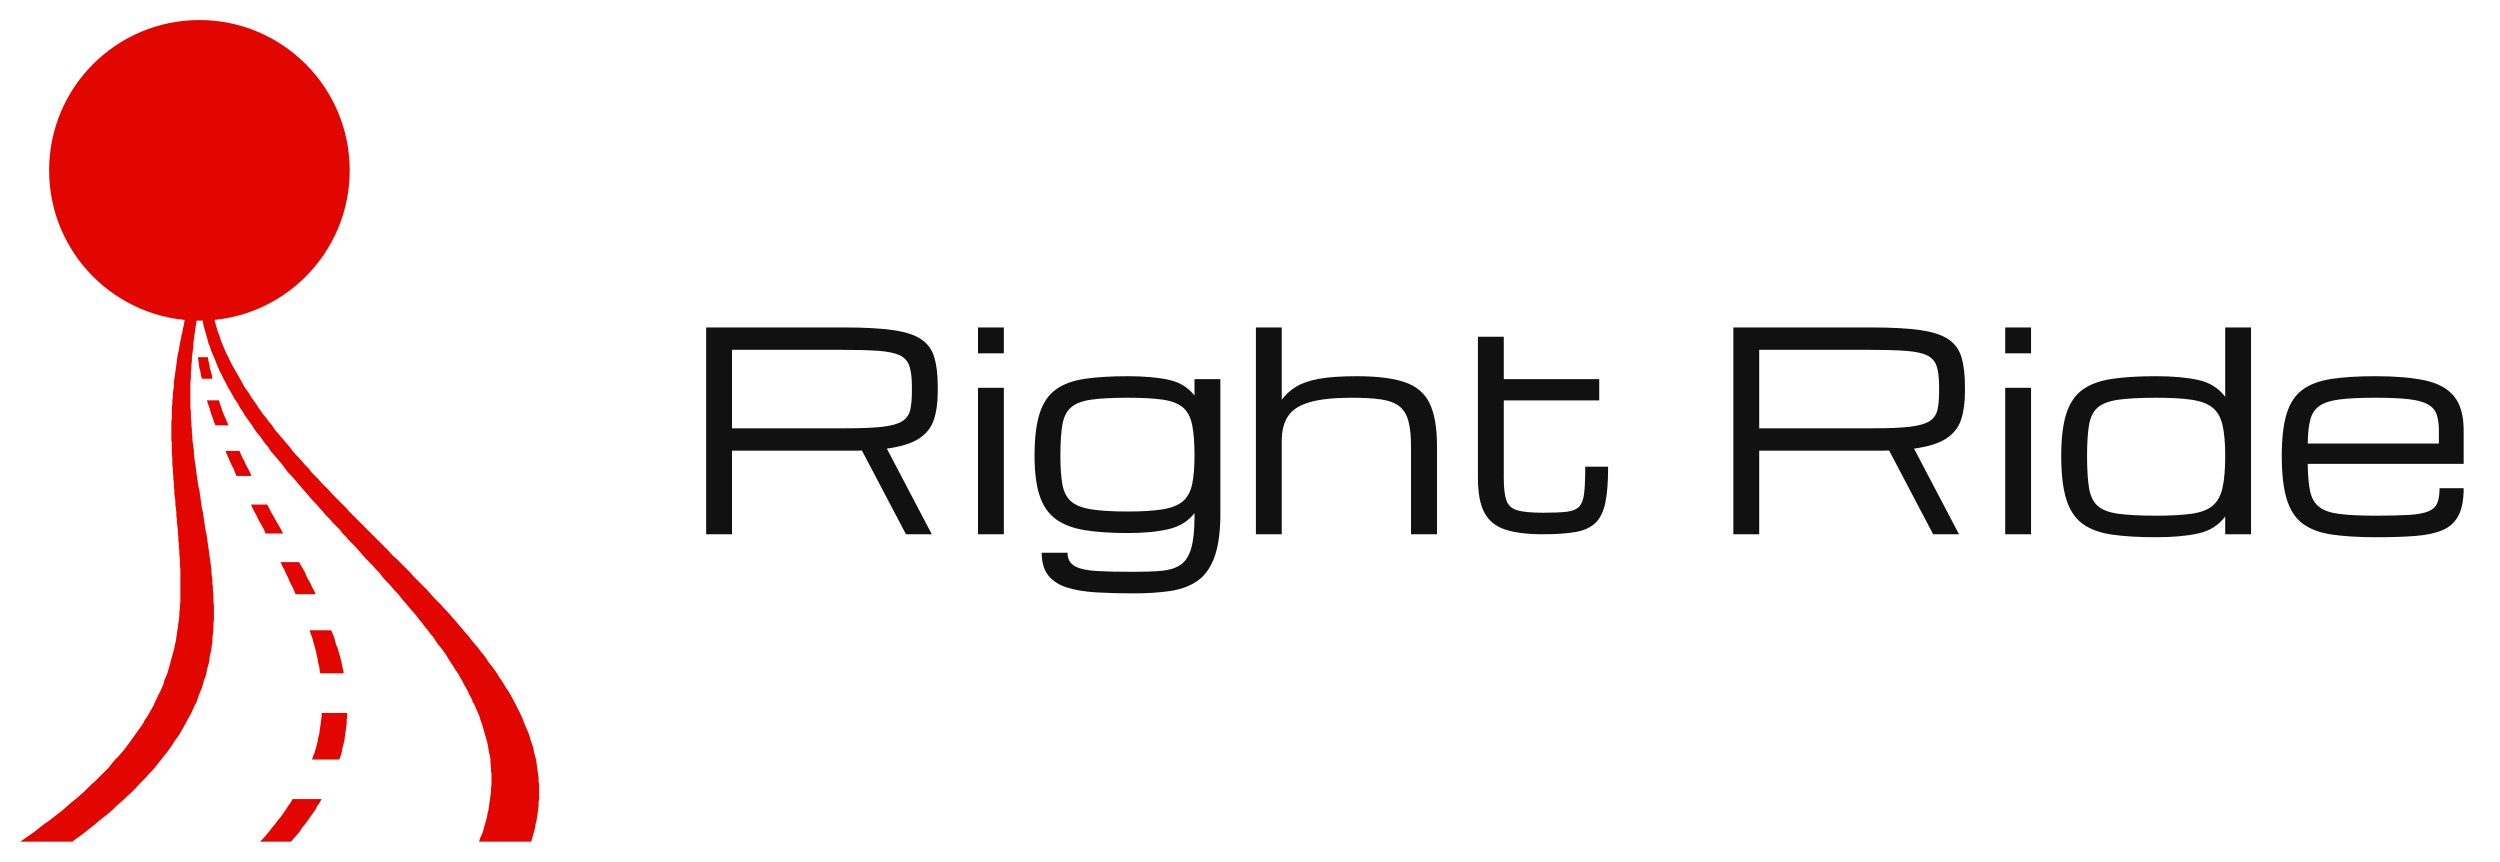
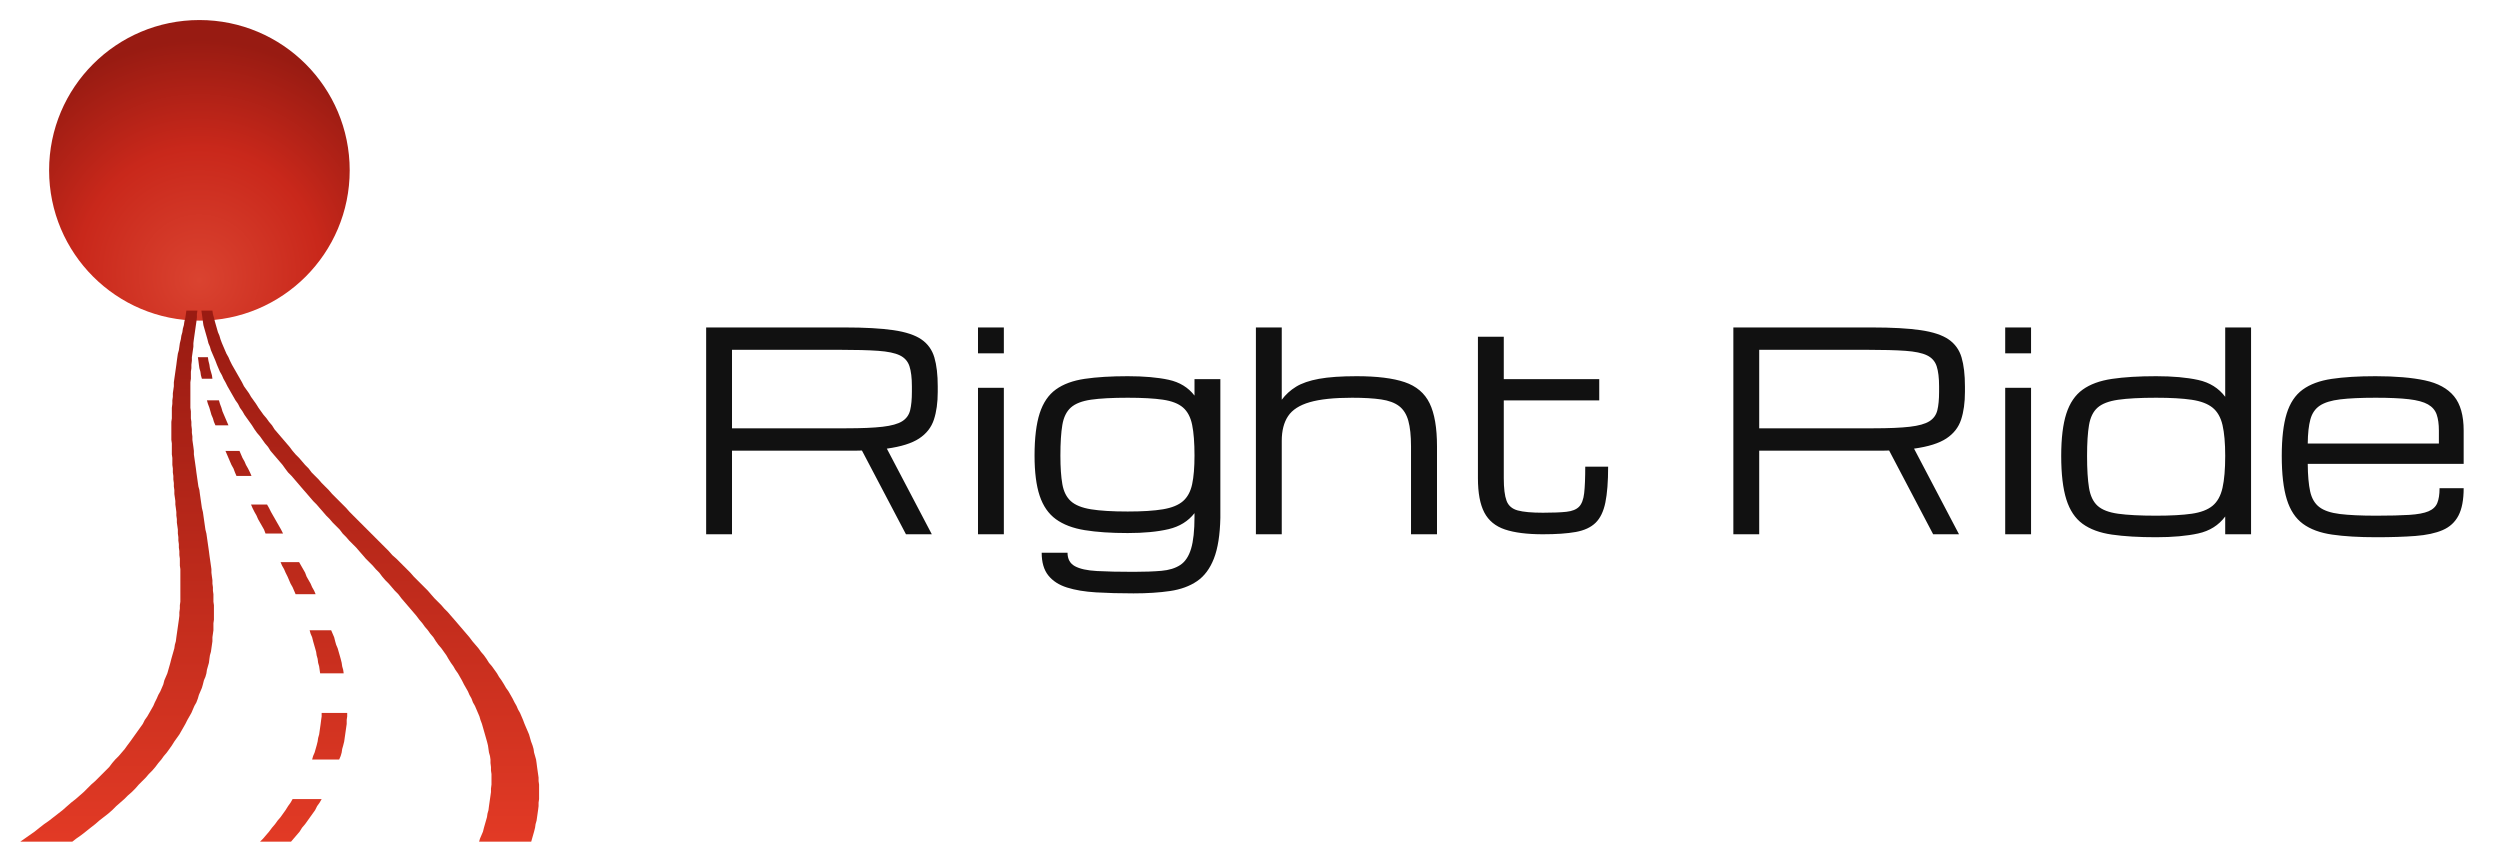
<svg xmlns="http://www.w3.org/2000/svg" viewBox="44.2 18.0 499.0 172.0" role="img" aria-label="Right Ride">
-   <circle cx="84" cy="52" r="30" fill="#E10600" />
+   <defs>
+     <radialGradient id="rr6s" gradientUnits="userSpaceOnUse" cx="84" cy="70" r="44" fx="84" fy="74">
+       <stop class="rr-gs0" offset="0" stop-color="#DA4330" />
+       <stop class="rr-gs1" offset=".55" stop-color="#C9281B" />
+       <stop class="rr-gs2" offset="1" stop-color="#981B12" />
+     </radialGradient>
+     <linearGradient id="rr6r" gradientUnits="userSpaceOnUse" x1="0" y1="82" x2="0" y2="186">
+       <stop class="rr-gr0" offset="0" stop-color="#9A1B12" />
+       <stop class="rr-gr1" offset="1" stop-color="#E23A25" />
+     </linearGradient>
+   </defs>
+   <circle cx="84" cy="52" r="30" fill="url(#rr6s)" />
  <defs>
    <clipPath id="rr6">
      <rect width="200" height="186" />
    </clipPath>
  </defs>
  <g clip-path="url(#rr6)">
-     <path fill="#E10600" d="M84.4,80.0 84.5,80.7 84.6,81.4 84.7,82.2 84.8,82.9 85.0,83.6 85.2,84.3 85.4,85.0 85.6,85.7 85.8,86.5 86.1,87.2 86.3,87.9 86.6,88.6 86.9,89.3 87.2,90.0 87.5,90.8 87.8,91.5 88.1,92.2 88.5,92.9 88.8,93.6 89.2,94.3 89.6,95.1 90.0,95.8 90.4,96.5 90.8,97.2 91.2,97.9 91.7,98.6 92.1,99.4 92.6,100.1 93.0,100.8 93.5,101.5 94.0,102.2 94.5,102.9 95.0,103.7 95.5,104.4 96.1,105.1 96.6,105.8 97.1,106.5 97.7,107.2 98.2,108.0 98.8,108.7 99.4,109.4 100.0,110.1 100.6,110.8 101.1,111.5 101.7,112.3 102.4,113.0 103.0,113.7 103.6,114.4 104.2,115.1 104.8,115.8 105.5,116.6 106.1,117.3 106.7,118.0 107.4,118.7 108.0,119.4 108.7,120.2 109.3,120.9 110.0,121.6 110.6,122.3 111.3,123.0 112.0,123.7 112.6,124.5 113.3,125.2 113.9,125.9 114.6,126.6 115.3,127.3 115.9,128.0 116.6,128.8 117.2,129.5 117.9,130.2 118.6,130.9 119.2,131.6 119.9,132.3 120.5,133.1 121.1,133.8 121.8,134.5 122.4,135.2 123.0,135.9 123.7,136.6 124.3,137.4 124.9,138.1 125.5,138.8 126.1,139.5 126.7,140.2 127.3,140.9 127.9,141.7 128.5,142.4 129.0,143.1 129.6,143.8 130.1,144.5 130.7,145.2 131.2,146.0 131.7,146.7 132.3,147.4 132.8,148.1 133.3,148.8 133.7,149.5 134.2,150.3 134.7,151.0 135.1,151.7 135.6,152.4 136.0,153.1 136.4,153.8 136.8,154.6 137.2,155.3 137.6,156.0 137.9,156.7 138.3,157.4 138.6,158.2 139.0,158.9 139.3,159.6 139.6,160.3 139.9,161.0 140.1,161.7 140.4,162.5 140.6,163.2 140.8,163.9 141.0,164.6 141.2,165.3 141.4,166.0 141.6,166.8 141.7,167.5 141.8,168.2 142.0,168.9 142.1,169.6 142.1,170.3 142.2,171.1 142.2,171.8 142.3,172.5 142.3,173.2 142.3,173.9 142.3,174.6 142.2,175.4 142.2,176.1 142.1,176.8 142.0,177.5 141.9,178.2 141.8,178.9 141.7,179.7 141.5,180.4 141.4,181.1 141.2,181.8 141.0,182.5 140.8,183.2 140.6,184.0 140.3,184.7 140.0,185.4 139.8,186.1 139.5,186.8 139.2,187.5 138.8,188.3 138.5,189.0 138.1,189.7 137.8,190.4 137.4,191.1 137.0,191.8 136.6,192.6 136.1,193.3 135.7,194.0 L146.7,194.0 147.1,193.3 147.5,192.6 147.8,191.8 148.2,191.1 148.5,190.4 148.8,189.7 149.1,189.0 149.4,188.3 149.7,187.5 149.9,186.8 150.2,186.1 150.4,185.4 150.6,184.7 150.8,184.0 151.0,183.2 151.1,182.5 151.3,181.8 151.4,181.1 151.5,180.4 151.6,179.7 151.7,178.9 151.7,178.2 151.8,177.5 151.8,176.8 151.8,176.1 151.8,175.4 151.8,174.6 151.7,173.9 151.7,173.2 151.6,172.5 151.5,171.8 151.4,171.1 151.3,170.3 151.2,169.6 151.0,168.9 150.8,168.2 150.7,167.5 150.5,166.8 150.2,166.0 150.0,165.3 149.8,164.6 149.5,163.9 149.2,163.2 148.9,162.5 148.6,161.7 148.3,161.0 148.0,160.3 147.6,159.6 147.3,158.9 146.9,158.2 146.5,157.4 146.1,156.7 145.7,156.0 145.2,155.3 144.8,154.6 144.3,153.8 143.8,153.1 143.4,152.4 142.9,151.7 142.4,151.0 141.8,150.3 141.3,149.5 140.8,148.8 140.2,148.1 139.7,147.4 139.1,146.7 138.5,146.0 137.9,145.2 137.3,144.5 136.7,143.8 136.1,143.1 135.5,142.4 134.9,141.7 134.2,140.9 133.6,140.2 132.9,139.5 132.3,138.8 131.6,138.1 130.9,137.4 130.2,136.6 129.6,135.9 128.9,135.2 128.2,134.5 127.5,133.8 126.8,133.1 126.1,132.3 125.4,131.6 124.7,130.9 124.0,130.2 123.3,129.5 122.5,128.8 121.8,128.0 121.1,127.3 120.4,126.6 119.7,125.9 119.0,125.2 118.3,124.5 117.5,123.7 116.8,123.0 116.1,122.3 115.4,121.6 114.7,120.9 114.0,120.2 113.3,119.4 112.6,118.7 111.9,118.0 111.2,117.3 110.5,116.6 109.8,115.8 109.1,115.1 108.4,114.4 107.8,113.7 107.1,113.0 106.4,112.3 105.8,111.5 105.1,110.8 104.5,110.1 103.9,109.4 103.2,108.7 102.6,108.0 102.0,107.2 101.4,106.5 100.8,105.8 100.2,105.1 99.6,104.4 99.0,103.7 98.5,102.9 97.9,102.2 97.4,101.5 96.8,100.8 96.3,100.1 95.8,99.4 95.3,98.6 94.8,97.9 94.3,97.2 93.9,96.5 93.4,95.8 92.9,95.1 92.5,94.3 92.1,93.6 91.7,92.9 91.3,92.2 90.9,91.5 90.5,90.8 90.1,90.0 89.8,89.3 89.4,88.6 89.1,87.9 88.8,87.2 88.5,86.5 88.2,85.7 88.0,85.0 87.7,84.3 87.5,83.6 87.3,82.9 87.1,82.2 86.9,81.4 86.7,80.7 86.6,80.0 Z M81.4,80.0 81.3,80.7 81.2,81.4 81.0,82.2 80.9,82.9 80.7,83.6 80.6,84.3 80.4,85.0 80.3,85.7 80.1,86.5 80.0,87.2 79.9,87.9 79.7,88.6 79.6,89.3 79.5,90.0 79.4,90.8 79.3,91.5 79.2,92.2 79.1,92.9 79.0,93.6 78.9,94.3 78.9,95.1 78.8,95.8 78.7,96.5 78.7,97.2 78.6,97.9 78.6,98.6 78.5,99.4 78.5,100.1 78.5,100.8 78.5,101.5 78.4,102.2 78.4,102.9 78.4,103.7 78.4,104.4 78.4,105.1 78.4,105.8 78.5,106.5 78.5,107.2 78.5,108.0 78.5,108.7 78.6,109.4 78.6,110.1 78.6,110.8 78.7,111.5 78.7,112.3 78.8,113.0 78.8,113.7 78.9,114.4 78.9,115.1 79.0,115.8 79.0,116.6 79.1,117.3 79.2,118.0 79.2,118.7 79.3,119.4 79.4,120.2 79.4,120.9 79.5,121.6 79.5,122.3 79.6,123.0 79.7,123.7 79.7,124.5 79.8,125.2 79.8,125.9 79.9,126.6 79.9,127.3 80.0,128.0 80.0,128.8 80.1,129.5 80.1,130.2 80.1,130.9 80.2,131.6 80.2,132.3 80.2,133.1 80.2,133.8 80.2,134.5 80.2,135.2 80.2,135.9 80.2,136.6 80.2,137.4 80.2,138.1 80.1,138.8 80.1,139.5 80.0,140.2 80.0,140.9 79.9,141.7 79.8,142.4 79.7,143.1 79.6,143.8 79.5,144.5 79.4,145.2 79.3,146.0 79.1,146.7 79.0,147.4 78.8,148.1 78.6,148.8 78.4,149.5 78.2,150.3 78.0,151.0 77.8,151.7 77.6,152.4 77.3,153.1 77.0,153.8 76.8,154.6 76.5,155.3 76.2,156.0 75.8,156.7 75.5,157.4 75.1,158.2 74.8,158.9 74.4,159.6 74.0,160.3 73.6,161.0 73.1,161.7 72.7,162.5 72.2,163.2 71.7,163.9 71.2,164.6 70.7,165.3 70.2,166.0 69.6,166.8 69.1,167.5 68.5,168.2 67.9,168.9 67.2,169.6 66.6,170.3 66.0,171.1 65.3,171.8 64.6,172.5 63.9,173.2 63.2,173.9 62.4,174.6 61.6,175.4 60.9,176.1 60.1,176.8 59.3,177.5 58.4,178.2 57.6,178.9 56.7,179.7 55.8,180.4 54.9,181.1 54.0,181.8 53.0,182.5 52.1,183.2 51.1,184.0 50.1,184.7 49.1,185.4 48.1,186.1 47.0,186.8 46.0,187.5 44.9,188.3 43.8,189.0 42.7,189.7 41.6,190.4 40.4,191.1 39.3,191.8 38.1,192.6 36.9,193.3 35.7,194.0 L46.7,194.0 47.8,193.3 49.0,192.6 50.1,191.8 51.2,191.1 52.3,190.4 53.4,189.7 54.4,189.0 55.5,188.3 56.5,187.5 57.5,186.8 58.5,186.1 59.4,185.4 60.4,184.7 61.3,184.0 62.3,183.2 63.2,182.5 64.0,181.8 64.9,181.1 65.8,180.4 66.6,179.7 67.4,178.9 68.2,178.2 69.0,177.5 69.7,176.8 70.5,176.1 71.2,175.4 71.9,174.6 72.6,173.9 73.3,173.2 73.9,172.5 74.6,171.8 75.2,171.1 75.8,170.3 76.4,169.6 76.9,168.9 77.5,168.2 78.0,167.5 78.5,166.8 79.0,166.0 79.5,165.3 80.0,164.6 80.4,163.9 80.8,163.2 81.2,162.5 81.6,161.7 82.0,161.0 82.4,160.3 82.7,159.6 83.0,158.9 83.4,158.2 83.7,157.4 83.9,156.7 84.2,156.0 84.5,155.3 84.7,154.6 84.9,153.8 85.2,153.1 85.4,152.4 85.5,151.7 85.7,151.0 85.9,150.3 86.0,149.5 86.1,148.8 86.3,148.1 86.4,147.4 86.5,146.7 86.6,146.0 86.6,145.2 86.7,144.5 86.8,143.8 86.8,143.1 86.8,142.4 86.9,141.7 86.9,140.9 86.9,140.2 86.9,139.5 86.9,138.8 86.8,138.1 86.8,137.4 86.8,136.6 86.7,135.9 86.7,135.2 86.6,134.5 86.6,133.8 86.5,133.1 86.4,132.3 86.4,131.6 86.3,130.9 86.2,130.2 86.1,129.5 86.0,128.8 85.9,128.0 85.8,127.3 85.7,126.6 85.6,125.9 85.5,125.2 85.4,124.5 85.2,123.7 85.1,123.0 85.0,122.3 84.9,121.6 84.8,120.9 84.7,120.2 84.5,119.4 84.4,118.7 84.3,118.0 84.2,117.3 84.1,116.6 84.0,115.8 83.8,115.1 83.7,114.4 83.6,113.7 83.5,113.0 83.4,112.3 83.3,111.5 83.2,110.8 83.1,110.1 83.0,109.4 82.9,108.7 82.9,108.0 82.8,107.2 82.7,106.5 82.6,105.8 82.6,105.1 82.5,104.4 82.5,103.7 82.4,102.9 82.4,102.2 82.3,101.5 82.3,100.8 82.3,100.1 82.2,99.4 82.2,98.6 82.2,97.9 82.2,97.2 82.2,96.5 82.2,95.8 82.2,95.1 82.2,94.3 82.3,93.6 82.3,92.9 82.3,92.2 82.4,91.5 82.4,90.8 82.5,90.0 82.5,89.3 82.6,88.6 82.7,87.9 82.8,87.2 82.8,86.5 82.9,85.7 83.0,85.0 83.1,84.3 83.2,83.6 83.3,82.9 83.4,82.2 83.5,81.4 83.5,80.7 83.6,80.0 Z M83.7,89.3 83.8,90.0 83.9,90.8 84.0,91.5 84.2,92.2 84.3,92.9 84.5,93.6 L86.6,93.6 86.5,92.9 86.3,92.2 86.1,91.5 86.0,90.8 85.8,90.0 85.7,89.3 Z M85.5,97.9 85.7,98.6 86.0,99.4 86.2,100.1 86.4,100.8 86.7,101.5 86.9,102.2 87.2,102.9 L89.8,102.9 89.5,102.2 89.2,101.5 88.9,100.8 88.6,100.1 88.4,99.4 88.1,98.6 87.9,97.9 Z M89.2,108.0 89.5,108.7 89.8,109.4 90.1,110.1 90.4,110.8 90.8,111.5 91.1,112.3 91.4,113.0 L94.4,113.0 94.1,112.3 93.7,111.5 93.3,110.8 93.0,110.1 92.6,109.4 92.3,108.7 92.0,108.0 Z M94.3,118.7 94.6,119.4 95.0,120.2 95.4,120.9 95.7,121.6 96.1,122.3 96.5,123.0 96.9,123.7 97.2,124.5 L100.7,124.5 100.3,123.7 99.9,123.0 99.5,122.3 99.1,121.6 98.7,120.9 98.3,120.2 97.9,119.4 97.5,118.7 Z M100.2,130.2 100.5,130.9 100.9,131.6 101.2,132.3 101.6,133.1 101.9,133.8 102.2,134.5 102.6,135.2 102.9,135.9 103.2,136.6 L107.2,136.6 106.9,135.9 106.5,135.2 106.2,134.5 105.8,133.8 105.4,133.1 105.1,132.3 104.7,131.6 104.3,130.9 103.9,130.2 Z M106.0,143.8 106.2,144.5 106.5,145.2 106.7,146.0 106.9,146.7 107.1,147.4 107.3,148.1 107.4,148.8 107.6,149.5 107.7,150.3 107.9,151.0 108.0,151.7 108.1,152.4 L112.8,152.4 112.7,151.7 112.5,151.0 112.4,150.3 112.2,149.5 112.0,148.8 111.8,148.1 111.6,147.4 111.3,146.7 111.1,146.0 110.9,145.2 110.6,144.5 110.3,143.8 Z M108.4,160.3 108.4,161.0 108.3,161.7 108.2,162.5 108.1,163.2 108.0,163.9 107.9,164.6 107.7,165.3 107.6,166.0 107.4,166.8 107.2,167.5 107.0,168.2 106.7,168.9 106.5,169.6 L111.9,169.6 112.2,168.9 112.4,168.2 112.5,167.5 112.7,166.8 112.9,166.0 113.0,165.3 113.1,164.6 113.2,163.9 113.3,163.2 113.4,162.5 113.4,161.7 113.5,161.0 113.5,160.3 Z M102.6,177.5 102.2,178.2 101.7,178.9 101.2,179.7 100.7,180.4 100.2,181.1 99.6,181.8 99.1,182.5 98.5,183.2 97.9,184.0 97.3,184.7 96.7,185.4 96.0,186.1 95.4,186.8 L101.6,186.8 102.2,186.1 102.8,185.4 103.4,184.7 104.0,184.0 104.5,183.2 105.1,182.5 105.6,181.8 106.1,181.1 106.6,180.4 107.1,179.7 107.5,178.9 108.0,178.2 108.4,177.5 Z" />
+     <path fill="url(#rr6r)" d="M84.4,80.0 84.5,80.7 84.6,81.4 84.7,82.2 84.8,82.9 85.0,83.6 85.2,84.3 85.4,85.0 85.6,85.7 85.8,86.5 86.1,87.2 86.3,87.9 86.6,88.6 86.9,89.3 87.2,90.0 87.5,90.8 87.8,91.5 88.1,92.2 88.5,92.9 88.8,93.6 89.2,94.3 89.6,95.1 90.0,95.8 90.4,96.5 90.8,97.2 91.2,97.9 91.7,98.6 92.1,99.4 92.6,100.1 93.0,100.8 93.5,101.5 94.0,102.2 94.5,102.9 95.0,103.7 95.5,104.4 96.1,105.1 96.6,105.8 97.1,106.5 97.7,107.2 98.2,108.0 98.8,108.7 99.4,109.4 100.0,110.1 100.6,110.8 101.1,111.5 101.7,112.3 102.4,113.0 103.0,113.7 103.6,114.4 104.2,115.1 104.8,115.8 105.5,116.6 106.1,117.3 106.7,118.0 107.4,118.7 108.0,119.4 108.7,120.2 109.3,120.9 110.0,121.6 110.6,122.3 111.3,123.0 112.0,123.7 112.6,124.5 113.3,125.2 113.9,125.9 114.6,126.6 115.3,127.3 115.9,128.0 116.6,128.8 117.2,129.5 117.9,130.2 118.6,130.9 119.2,131.6 119.9,132.3 120.5,133.1 121.1,133.8 121.8,134.5 122.4,135.2 123.0,135.9 123.7,136.6 124.3,137.4 124.9,138.1 125.5,138.8 126.1,139.5 126.7,140.2 127.3,140.9 127.9,141.7 128.5,142.4 129.0,143.1 129.6,143.8 130.1,144.5 130.7,145.2 131.2,146.0 131.7,146.7 132.3,147.4 132.8,148.1 133.3,148.8 133.7,149.5 134.2,150.3 134.7,151.0 135.1,151.7 135.6,152.4 136.0,153.1 136.4,153.8 136.8,154.6 137.2,155.3 137.6,156.0 137.9,156.7 138.3,157.4 138.6,158.2 139.0,158.9 139.3,159.6 139.6,160.3 139.9,161.0 140.1,161.7 140.4,162.5 140.6,163.2 140.8,163.9 141.0,164.6 141.2,165.3 141.4,166.0 141.6,166.8 141.7,167.5 141.8,168.2 142.0,168.9 142.1,169.6 142.1,170.3 142.2,171.1 142.2,171.8 142.3,172.5 142.3,173.2 142.3,173.9 142.3,174.6 142.2,175.4 142.2,176.1 142.1,176.8 142.0,177.5 141.9,178.2 141.8,178.9 141.7,179.7 141.5,180.4 141.4,181.1 141.2,181.8 141.0,182.5 140.8,183.2 140.6,184.0 140.3,184.7 140.0,185.4 139.8,186.1 139.5,186.8 139.2,187.5 138.8,188.3 138.5,189.0 138.1,189.7 137.8,190.4 137.4,191.1 137.0,191.8 136.6,192.6 136.1,193.3 135.7,194.0 L146.7,194.0 147.1,193.3 147.5,192.6 147.8,191.8 148.2,191.1 148.5,190.4 148.8,189.7 149.1,189.0 149.4,188.3 149.7,187.5 149.9,186.8 150.2,186.1 150.4,185.4 150.6,184.7 150.8,184.0 151.0,183.2 151.1,182.5 151.3,181.8 151.4,181.1 151.5,180.4 151.6,179.7 151.7,178.9 151.7,178.2 151.8,177.5 151.8,176.8 151.8,176.1 151.8,175.4 151.8,174.6 151.7,173.9 151.7,173.2 151.6,172.5 151.5,171.8 151.4,171.1 151.3,170.3 151.2,169.6 151.0,168.9 150.8,168.2 150.7,167.5 150.5,166.8 150.2,166.0 150.0,165.3 149.8,164.6 149.5,163.9 149.2,163.2 148.9,162.5 148.6,161.7 148.3,161.0 148.0,160.3 147.6,159.6 147.3,158.9 146.9,158.2 146.5,157.4 146.1,156.7 145.7,156.0 145.2,155.3 144.8,154.6 144.3,153.8 143.8,153.1 143.4,152.4 142.9,151.7 142.4,151.0 141.8,150.3 141.3,149.5 140.8,148.8 140.2,148.1 139.7,147.4 139.1,146.7 138.5,146.0 137.9,145.2 137.3,144.5 136.7,143.8 136.1,143.1 135.5,142.4 134.9,141.7 134.2,140.9 133.6,140.2 132.9,139.5 132.3,138.8 131.6,138.1 130.9,137.4 130.2,136.6 129.6,135.9 128.9,135.2 128.2,134.5 127.5,133.8 126.8,133.1 126.1,132.3 125.4,131.6 124.7,130.9 124.0,130.2 123.3,129.5 122.5,128.8 121.8,128.0 121.1,127.3 120.4,126.6 119.7,125.9 119.0,125.2 118.3,124.5 117.5,123.7 116.8,123.0 116.1,122.3 115.4,121.6 114.7,120.9 114.0,120.2 113.3,119.4 112.6,118.7 111.9,118.0 111.2,117.3 110.5,116.6 109.8,115.8 109.1,115.1 108.4,114.4 107.8,113.7 107.1,113.0 106.4,112.3 105.8,111.5 105.1,110.8 104.5,110.1 103.9,109.4 103.2,108.7 102.6,108.0 102.0,107.2 101.4,106.5 100.8,105.8 100.2,105.1 99.6,104.4 99.0,103.7 98.5,102.9 97.9,102.2 97.4,101.5 96.8,100.8 96.3,100.1 95.8,99.4 95.3,98.6 94.8,97.9 94.3,97.2 93.9,96.5 93.4,95.8 92.9,95.1 92.5,94.3 92.1,93.6 91.7,92.9 91.3,92.2 90.9,91.5 90.5,90.8 90.1,90.0 89.8,89.3 89.4,88.6 89.1,87.9 88.8,87.2 88.5,86.5 88.2,85.7 88.0,85.0 87.7,84.3 87.5,83.6 87.3,82.9 87.1,82.2 86.9,81.4 86.7,80.7 86.6,80.0 Z M81.4,80.0 81.3,80.7 81.2,81.4 81.0,82.2 80.9,82.9 80.7,83.6 80.6,84.3 80.4,85.0 80.3,85.7 80.1,86.5 80.0,87.2 79.9,87.9 79.7,88.6 79.6,89.3 79.5,90.0 79.4,90.8 79.3,91.5 79.2,92.2 79.1,92.9 79.0,93.6 78.9,94.3 78.9,95.1 78.8,95.8 78.7,96.5 78.7,97.2 78.6,97.9 78.6,98.6 78.5,99.4 78.5,100.1 78.5,100.8 78.5,101.5 78.4,102.2 78.4,102.9 78.4,103.7 78.4,104.4 78.4,105.1 78.4,105.8 78.5,106.5 78.5,107.2 78.5,108.0 78.5,108.7 78.6,109.4 78.6,110.1 78.6,110.8 78.7,111.5 78.7,112.3 78.8,113.0 78.8,113.7 78.9,114.4 78.9,115.1 79.0,115.8 79.0,116.6 79.1,117.3 79.2,118.0 79.2,118.7 79.3,119.4 79.4,120.2 79.4,120.9 79.5,121.6 79.5,122.3 79.6,123.0 79.7,123.7 79.7,124.5 79.8,125.2 79.8,125.9 79.9,126.6 79.9,127.3 80.0,128.0 80.0,128.8 80.1,129.5 80.1,130.2 80.1,130.9 80.2,131.6 80.2,132.3 80.2,133.1 80.2,133.8 80.2,134.5 80.2,135.2 80.2,135.9 80.2,136.6 80.2,137.4 80.2,138.1 80.1,138.8 80.1,139.5 80.0,140.2 80.0,140.9 79.9,141.7 79.8,142.4 79.7,143.1 79.6,143.8 79.5,144.5 79.4,145.2 79.3,146.0 79.1,146.7 79.0,147.4 78.8,148.1 78.6,148.8 78.4,149.5 78.2,150.3 78.0,151.0 77.8,151.7 77.6,152.4 77.3,153.1 77.0,153.8 76.8,154.6 76.5,155.3 76.2,156.0 75.8,156.7 75.5,157.4 75.1,158.2 74.8,158.9 74.4,159.6 74.0,160.3 73.6,161.0 73.1,161.7 72.7,162.5 72.2,163.2 71.7,163.9 71.2,164.6 70.7,165.3 70.2,166.0 69.6,166.8 69.1,167.5 68.5,168.2 67.9,168.9 67.2,169.6 66.6,170.3 66.0,171.1 65.3,171.8 64.6,172.5 63.9,173.2 63.2,173.9 62.4,174.6 61.6,175.4 60.9,176.1 60.1,176.8 59.3,177.5 58.4,178.2 57.6,178.9 56.7,179.7 55.8,180.4 54.9,181.1 54.0,181.8 53.0,182.5 52.1,183.2 51.1,184.0 50.1,184.7 49.1,185.4 48.1,186.1 47.0,186.8 46.0,187.5 44.9,188.3 43.8,189.0 42.7,189.7 41.6,190.4 40.4,191.1 39.3,191.8 38.1,192.6 36.9,193.3 35.7,194.0 L46.7,194.0 47.8,193.3 49.0,192.6 50.1,191.8 51.2,191.1 52.3,190.4 53.4,189.7 54.4,189.0 55.5,188.3 56.5,187.5 57.5,186.8 58.5,186.1 59.4,185.4 60.4,184.7 61.3,184.0 62.3,183.2 63.2,182.5 64.0,181.8 64.9,181.1 65.8,180.4 66.6,179.7 67.4,178.9 68.2,178.2 69.0,177.5 69.7,176.8 70.5,176.1 71.2,175.4 71.9,174.6 72.6,173.9 73.3,173.2 73.9,172.5 74.6,171.8 75.2,171.1 75.8,170.3 76.4,169.6 76.9,168.9 77.5,168.2 78.0,167.5 78.5,166.8 79.0,166.0 79.5,165.3 80.0,164.6 80.4,163.9 80.8,163.2 81.2,162.5 81.6,161.7 82.0,161.0 82.4,160.3 82.7,159.6 83.0,158.9 83.4,158.2 83.7,157.4 83.9,156.7 84.2,156.0 84.5,155.3 84.7,154.6 84.9,153.8 85.2,153.1 85.4,152.4 85.5,151.7 85.7,151.0 85.9,150.3 86.0,149.5 86.1,148.8 86.3,148.1 86.4,147.4 86.5,146.7 86.6,146.0 86.6,145.2 86.7,144.5 86.8,143.8 86.8,143.1 86.8,142.4 86.9,141.7 86.9,140.9 86.9,140.2 86.9,139.5 86.9,138.8 86.8,138.1 86.8,137.4 86.8,136.6 86.7,135.9 86.7,135.2 86.6,134.5 86.6,133.8 86.5,133.1 86.4,132.3 86.4,131.6 86.3,130.9 86.2,130.2 86.1,129.5 86.0,128.8 85.9,128.0 85.8,127.3 85.7,126.6 85.6,125.9 85.5,125.2 85.4,124.5 85.2,123.7 85.1,123.0 85.0,122.3 84.9,121.6 84.8,120.9 84.7,120.2 84.5,119.4 84.4,118.7 84.3,118.0 84.2,117.3 84.1,116.6 84.0,115.8 83.8,115.1 83.7,114.4 83.6,113.7 83.5,113.0 83.4,112.3 83.3,111.5 83.2,110.8 83.1,110.1 83.0,109.4 82.9,108.7 82.9,108.0 82.8,107.2 82.7,106.5 82.6,105.8 82.6,105.1 82.5,104.4 82.5,103.7 82.4,102.9 82.4,102.2 82.3,101.5 82.3,100.8 82.3,100.1 82.2,99.4 82.2,98.6 82.2,97.9 82.2,97.2 82.2,96.5 82.2,95.8 82.2,95.1 82.2,94.3 82.3,93.6 82.3,92.9 82.3,92.2 82.4,91.5 82.4,90.8 82.5,90.0 82.5,89.3 82.6,88.6 82.7,87.9 82.8,87.2 82.8,86.5 82.9,85.7 83.0,85.0 83.1,84.3 83.2,83.6 83.3,82.9 83.4,82.2 83.5,81.4 83.5,80.7 83.6,80.0 Z M83.7,89.3 83.8,90.0 83.9,90.8 84.0,91.5 84.2,92.2 84.3,92.9 84.5,93.6 L86.6,93.6 86.5,92.9 86.3,92.2 86.1,91.5 86.0,90.8 85.8,90.0 85.7,89.3 Z M85.5,97.9 85.7,98.6 86.0,99.4 86.2,100.1 86.4,100.8 86.7,101.5 86.9,102.2 87.2,102.9 L89.8,102.9 89.5,102.2 89.2,101.5 88.9,100.8 88.6,100.1 88.4,99.4 88.1,98.6 87.9,97.9 Z M89.2,108.0 89.5,108.7 89.8,109.4 90.1,110.1 90.4,110.8 90.8,111.5 91.1,112.3 91.4,113.0 L94.4,113.0 94.1,112.3 93.7,111.5 93.3,110.8 93.0,110.1 92.6,109.4 92.3,108.7 92.0,108.0 Z M94.3,118.7 94.6,119.4 95.0,120.2 95.4,120.9 95.7,121.6 96.1,122.3 96.5,123.0 96.9,123.7 97.2,124.5 L100.7,124.5 100.3,123.7 99.9,123.0 99.5,122.3 99.1,121.6 98.7,120.9 98.3,120.2 97.9,119.4 97.5,118.7 Z M100.2,130.2 100.5,130.9 100.9,131.6 101.2,132.3 101.6,133.1 101.9,133.8 102.2,134.5 102.6,135.2 102.9,135.9 103.2,136.6 L107.2,136.6 106.9,135.9 106.5,135.2 106.2,134.5 105.8,133.8 105.4,133.1 105.1,132.3 104.7,131.6 104.3,130.9 103.9,130.2 Z M106.0,143.8 106.2,144.5 106.5,145.2 106.7,146.0 106.9,146.7 107.1,147.4 107.3,148.1 107.4,148.8 107.6,149.5 107.7,150.3 107.9,151.0 108.0,151.7 108.1,152.4 L112.8,152.4 112.7,151.7 112.5,151.0 112.4,150.3 112.2,149.5 112.0,148.8 111.8,148.1 111.6,147.4 111.3,146.7 111.1,146.0 110.9,145.2 110.6,144.5 110.3,143.8 Z M108.4,160.3 108.4,161.0 108.3,161.7 108.2,162.5 108.1,163.2 108.0,163.9 107.9,164.6 107.7,165.3 107.6,166.0 107.4,166.8 107.2,167.5 107.0,168.2 106.7,168.9 106.5,169.6 L111.9,169.6 112.2,168.9 112.4,168.2 112.5,167.5 112.7,166.8 112.9,166.0 113.0,165.3 113.1,164.6 113.2,163.9 113.3,163.2 113.4,162.5 113.4,161.7 113.5,161.0 113.5,160.3 Z M102.6,177.5 102.2,178.2 101.7,178.9 101.2,179.7 100.7,180.4 100.2,181.1 99.6,181.8 99.1,182.5 98.5,183.2 97.9,184.0 97.3,184.7 96.7,185.4 96.0,186.1 95.4,186.8 L101.6,186.8 102.2,186.1 102.8,185.4 103.4,184.7 104.0,184.0 104.5,183.2 105.1,182.5 105.6,181.8 106.1,181.1 106.6,180.4 107.1,179.7 107.5,178.9 108.0,178.2 108.4,177.5 Z" />
  </g>
  <path fill="#111111" d="M185.148 83.36H212.775Q218.822 83.36 222.517 83.898Q226.213 84.435 228.121 85.752Q230.029 87.069 230.701 89.353Q231.373 91.638 231.373 95.131V96.206Q231.373 99.431 230.607 101.756Q229.841 104.081 227.664 105.518Q225.487 106.956 221.214 107.547L230.19 124.64H225.03L216.242 107.924Q215.704 107.951 215.127 107.951Q214.549 107.951 213.931 107.951H190.308V124.64H185.148ZM190.308 103.489H213.124Q217.72 103.489 220.367 103.18Q223.014 102.871 224.264 102.092Q225.514 101.312 225.863 99.888Q226.213 98.464 226.213 96.206V95.131Q226.213 92.578 225.729 91.1Q225.245 89.622 223.794 88.923Q222.343 88.224 219.467 88.023Q216.591 87.821 211.781 87.821H190.308ZM239.408 124.64V95.4H244.568V124.64ZM239.408 88.52V83.36H244.568V88.52ZM270.449 136.438Q266.337 136.438 262.964 136.237Q259.591 136.035 257.173 135.269Q254.754 134.503 253.437 132.85Q252.12 131.197 252.12 128.322H257.28Q257.28 130.203 258.745 131.009Q260.209 131.816 263.139 131.977Q266.068 132.138 270.449 132.138Q273.701 132.138 276.012 131.937Q278.323 131.735 279.788 130.768Q281.252 129.8 281.938 127.529Q282.623 125.258 282.623 121.146V120.421Q280.742 122.839 277.45 123.619Q274.158 124.398 269.293 124.398Q264.267 124.398 260.72 123.82Q257.173 123.243 254.955 121.63Q252.738 120.017 251.717 116.954Q250.696 113.89 250.696 108.945Q250.696 103.678 251.717 100.506Q252.738 97.335 254.955 95.736Q257.173 94.137 260.72 93.613Q264.267 93.089 269.293 93.089Q274.158 93.089 277.45 93.801Q280.742 94.513 282.623 96.959V93.68H287.783V121.361Q287.676 126.468 286.493 129.491Q285.311 132.514 283.12 134.006Q280.93 135.498 277.745 135.968Q274.561 136.438 270.449 136.438ZM282.623 108.945Q282.623 105.102 282.153 102.804Q281.683 100.506 280.325 99.337Q278.968 98.168 276.321 97.778Q273.674 97.389 269.293 97.389Q264.671 97.389 261.97 97.778Q259.269 98.168 257.952 99.337Q256.635 100.506 256.245 102.804Q255.856 105.102 255.856 108.945Q255.856 112.439 256.245 114.642Q256.635 116.846 257.938 118.029Q259.242 119.211 261.956 119.655Q264.671 120.098 269.293 120.098Q273.674 120.098 276.321 119.655Q278.968 119.211 280.325 118.029Q281.683 116.846 282.153 114.642Q282.623 112.439 282.623 108.945ZM294.878 124.64V83.36H300.038V97.792Q301.194 96.233 302.9 95.185Q304.607 94.137 307.469 93.613Q310.331 93.089 314.981 93.089Q321.054 93.089 324.562 94.271Q328.069 95.454 329.547 98.491Q331.025 101.528 331.025 107.091V124.64H325.838V107.091Q325.838 103.919 325.301 101.984Q324.763 100.049 323.46 99.055Q322.156 98.061 319.872 97.725Q317.587 97.389 314.067 97.389Q308.692 97.389 305.628 98.276Q302.564 99.162 301.301 101.057Q300.038 102.952 300.038 105.989V124.64ZM352.176 124.64Q347.446 124.64 344.597 123.686Q341.748 122.732 340.472 120.3Q339.195 117.868 339.195 113.46V85.214H344.355V93.68H363.409V97.926H344.355V113.46Q344.355 116.47 344.906 117.948Q345.457 119.426 347.137 119.883Q348.816 120.34 352.176 120.34Q355.159 120.34 356.865 120.152Q358.572 119.964 359.378 119.144Q360.184 118.324 360.399 116.443Q360.614 114.562 360.614 111.149H365.183Q365.183 115.61 364.632 118.297Q364.081 120.985 362.67 122.356Q361.259 123.726 358.72 124.183Q356.18 124.64 352.176 124.64ZM390.177 83.36H417.804Q423.851 83.36 427.547 83.898Q431.242 84.435 433.15 85.752Q435.058 87.069 435.73 89.353Q436.402 91.638 436.402 95.131V96.206Q436.402 99.431 435.636 101.756Q434.87 104.081 432.693 105.518Q430.516 106.956 426.243 107.547L435.219 124.64H430.059L421.271 107.924Q420.734 107.951 420.156 107.951Q419.578 107.951 418.96 107.951H395.337V124.64H390.177ZM395.337 103.489H418.154Q422.749 103.489 425.397 103.18Q428.044 102.871 429.293 102.092Q430.543 101.312 430.893 99.888Q431.242 98.464 431.242 96.206V95.131Q431.242 92.578 430.758 91.1Q430.274 89.622 428.823 88.923Q427.372 88.224 424.496 88.023Q421.621 87.821 416.81 87.821H395.337ZM444.438 124.64V95.4H449.598V124.64ZM444.438 88.52V83.36H449.598V88.52ZM474.564 125.231Q469.377 125.231 465.749 124.707Q462.121 124.183 459.891 122.557Q457.66 120.931 456.639 117.679Q455.618 114.427 455.618 108.999Q455.618 103.731 456.639 100.56Q457.66 97.389 459.891 95.776Q462.121 94.164 465.749 93.626Q469.377 93.089 474.564 93.089Q479.536 93.089 482.963 93.841Q486.389 94.594 488.351 97.201V83.36H493.511V124.64H488.351V121.093Q486.389 123.726 482.963 124.479Q479.536 125.231 474.564 125.231ZM488.351 108.999Q488.351 105.156 487.814 102.844Q487.276 100.533 485.825 99.364Q484.374 98.195 481.659 97.792Q478.945 97.389 474.564 97.389Q469.781 97.389 466.986 97.792Q464.191 98.195 462.874 99.364Q461.557 100.533 461.167 102.844Q460.778 105.156 460.778 108.999Q460.778 112.976 461.167 115.368Q461.557 117.76 462.874 118.956Q464.191 120.152 466.986 120.542Q469.781 120.931 474.564 120.931Q478.945 120.931 481.659 120.542Q484.374 120.152 485.825 118.956Q487.276 117.76 487.814 115.368Q488.351 112.976 488.351 108.999ZM535.947 115.449Q535.947 118.916 534.912 120.904Q533.878 122.893 531.754 123.807Q529.631 124.721 526.339 124.976Q523.047 125.231 518.505 125.231Q513.318 125.231 509.703 124.707Q506.089 124.183 503.872 122.557Q501.654 120.931 500.647 117.679Q499.639 114.427 499.639 108.999Q499.639 103.731 500.62 100.56Q501.601 97.389 503.804 95.776Q506.008 94.164 509.596 93.626Q513.184 93.089 518.371 93.089Q524.31 93.089 528.207 93.922Q532.104 94.755 534.025 97.093Q535.947 99.431 535.947 103.946V110.584H504.826Q504.853 114.024 505.309 116.094Q505.766 118.163 507.137 119.211Q508.508 120.259 511.235 120.595Q513.963 120.931 518.505 120.931Q522.59 120.931 525.103 120.77Q527.616 120.609 528.919 120.058Q530.223 119.507 530.679 118.405Q531.136 117.303 531.136 115.449ZM518.371 97.389Q513.99 97.389 511.316 97.711Q508.642 98.034 507.244 98.961Q505.847 99.888 505.35 101.716Q504.853 103.543 504.826 106.526H531.002V103.946Q531.002 102.011 530.558 100.735Q530.115 99.458 528.825 98.719Q527.535 97.98 525.022 97.684Q522.509 97.389 518.371 97.389Z" />
</svg>
